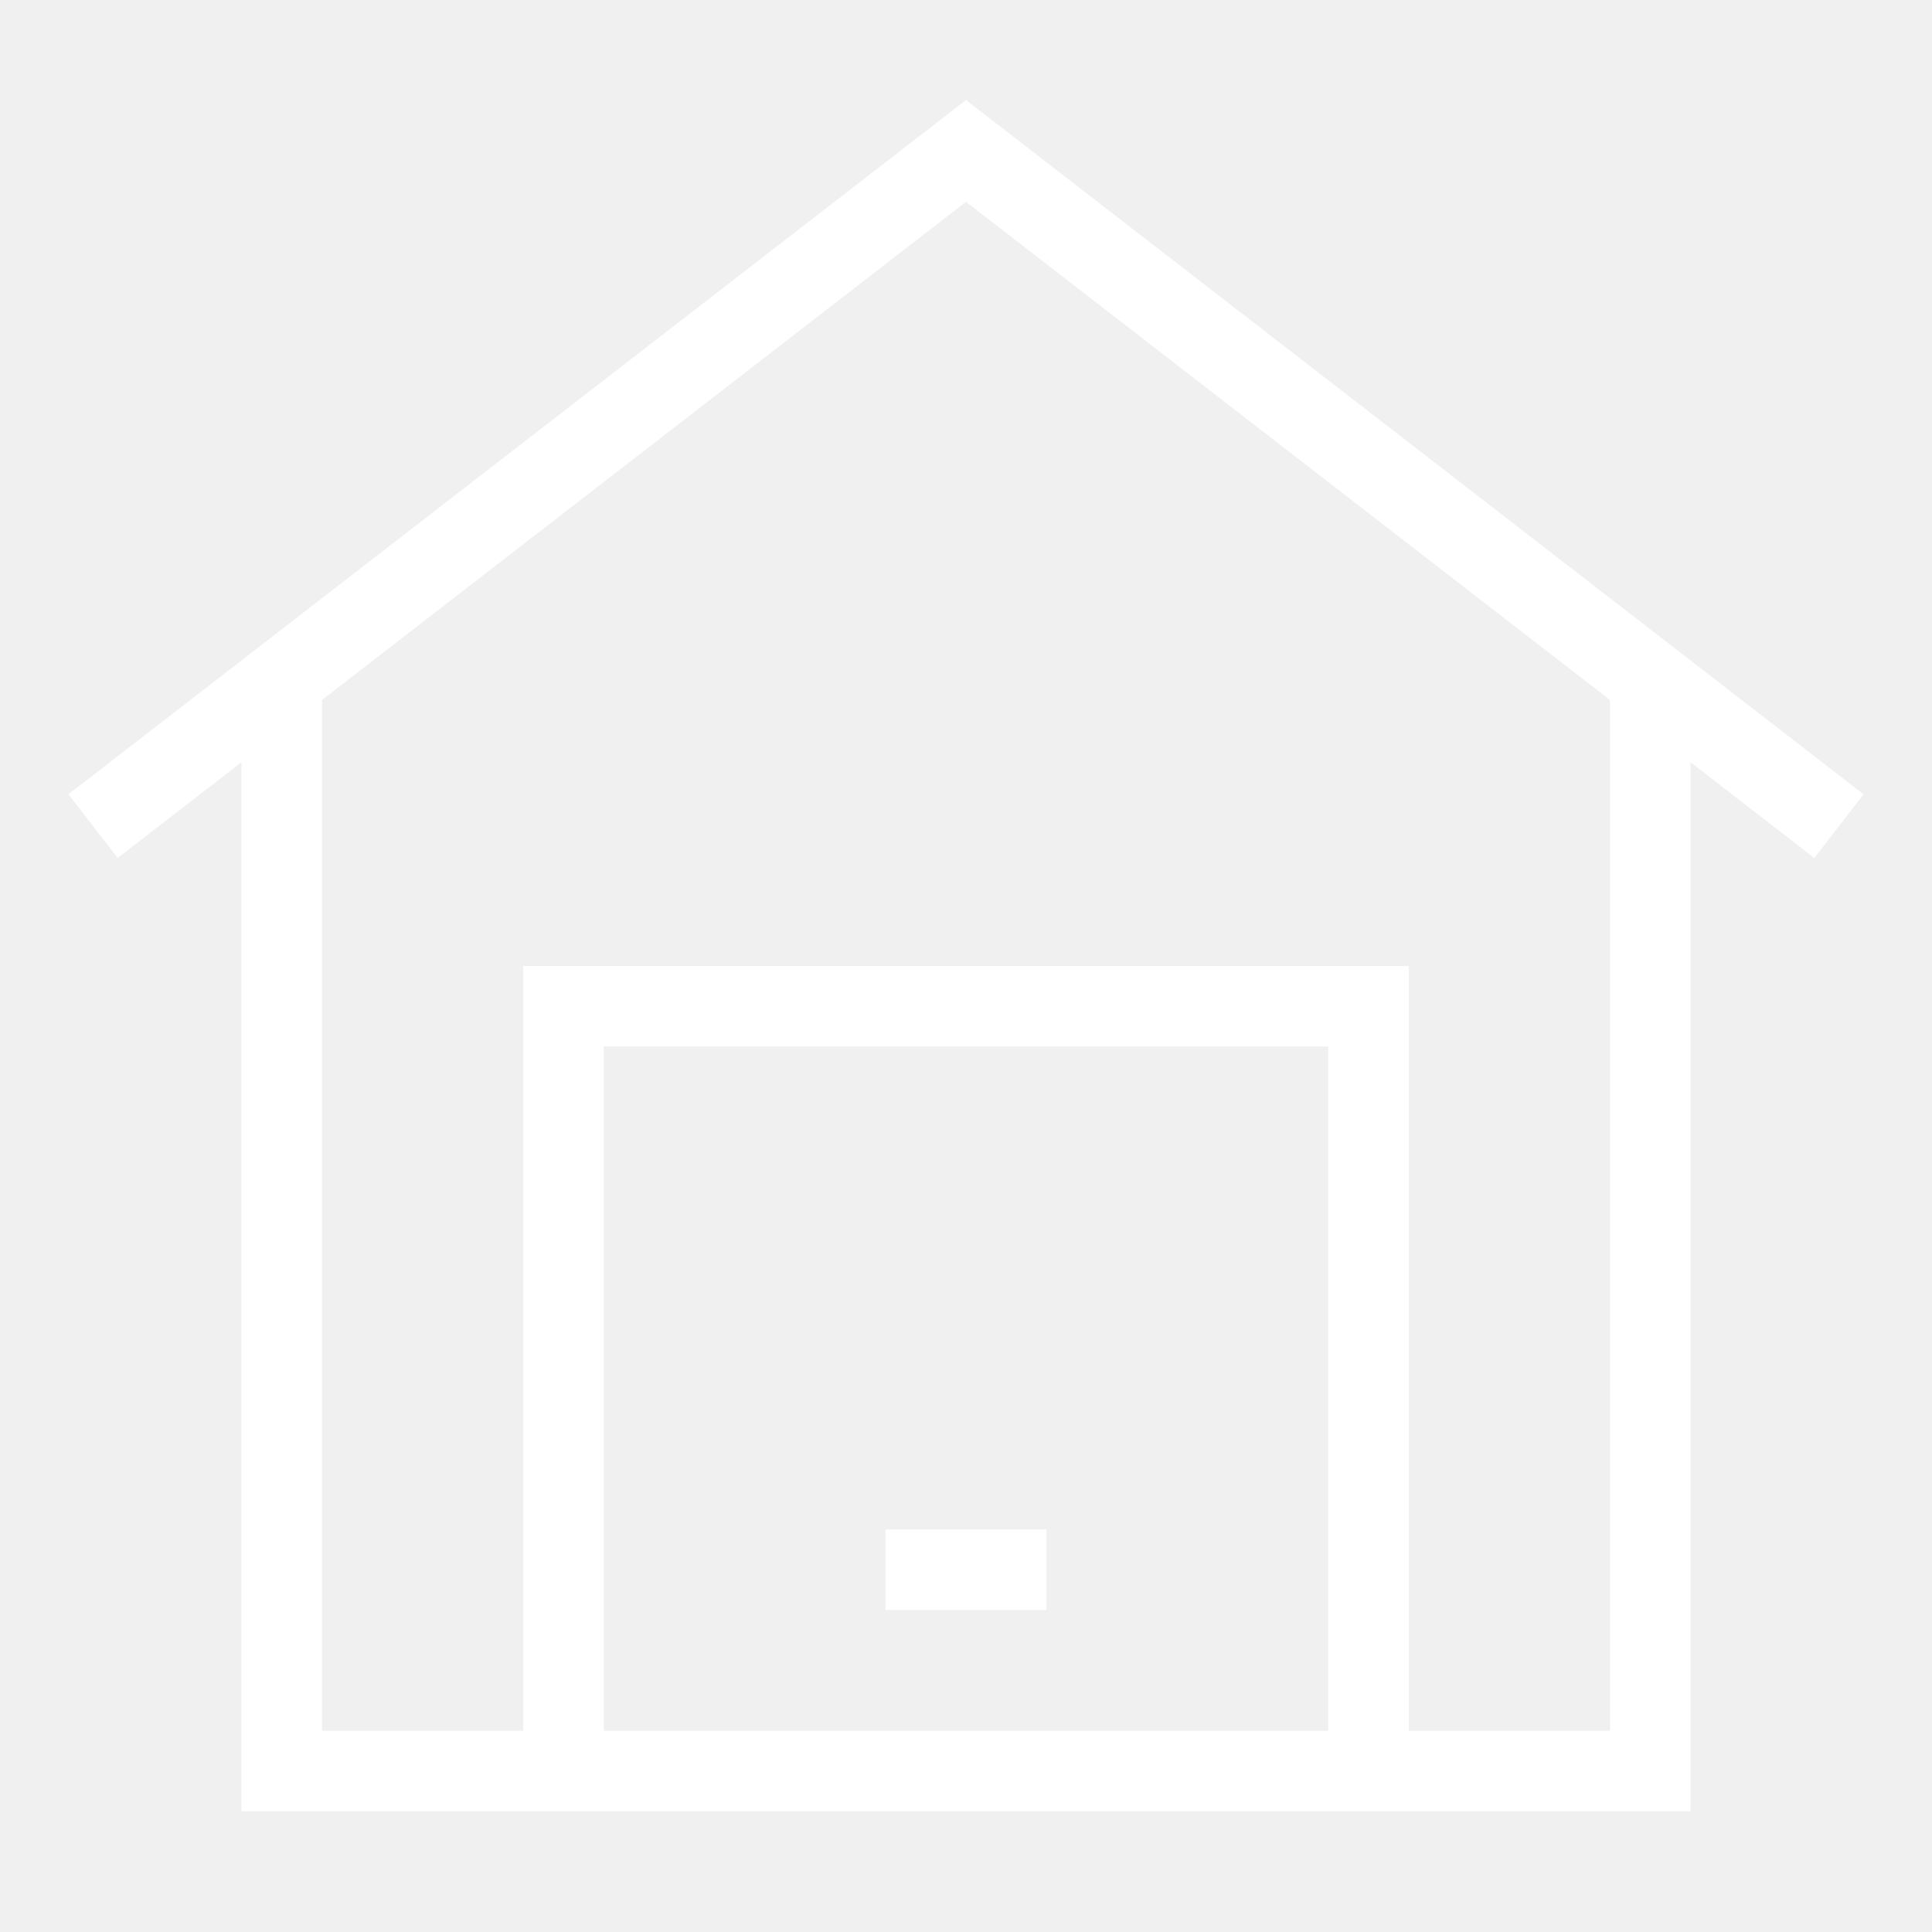
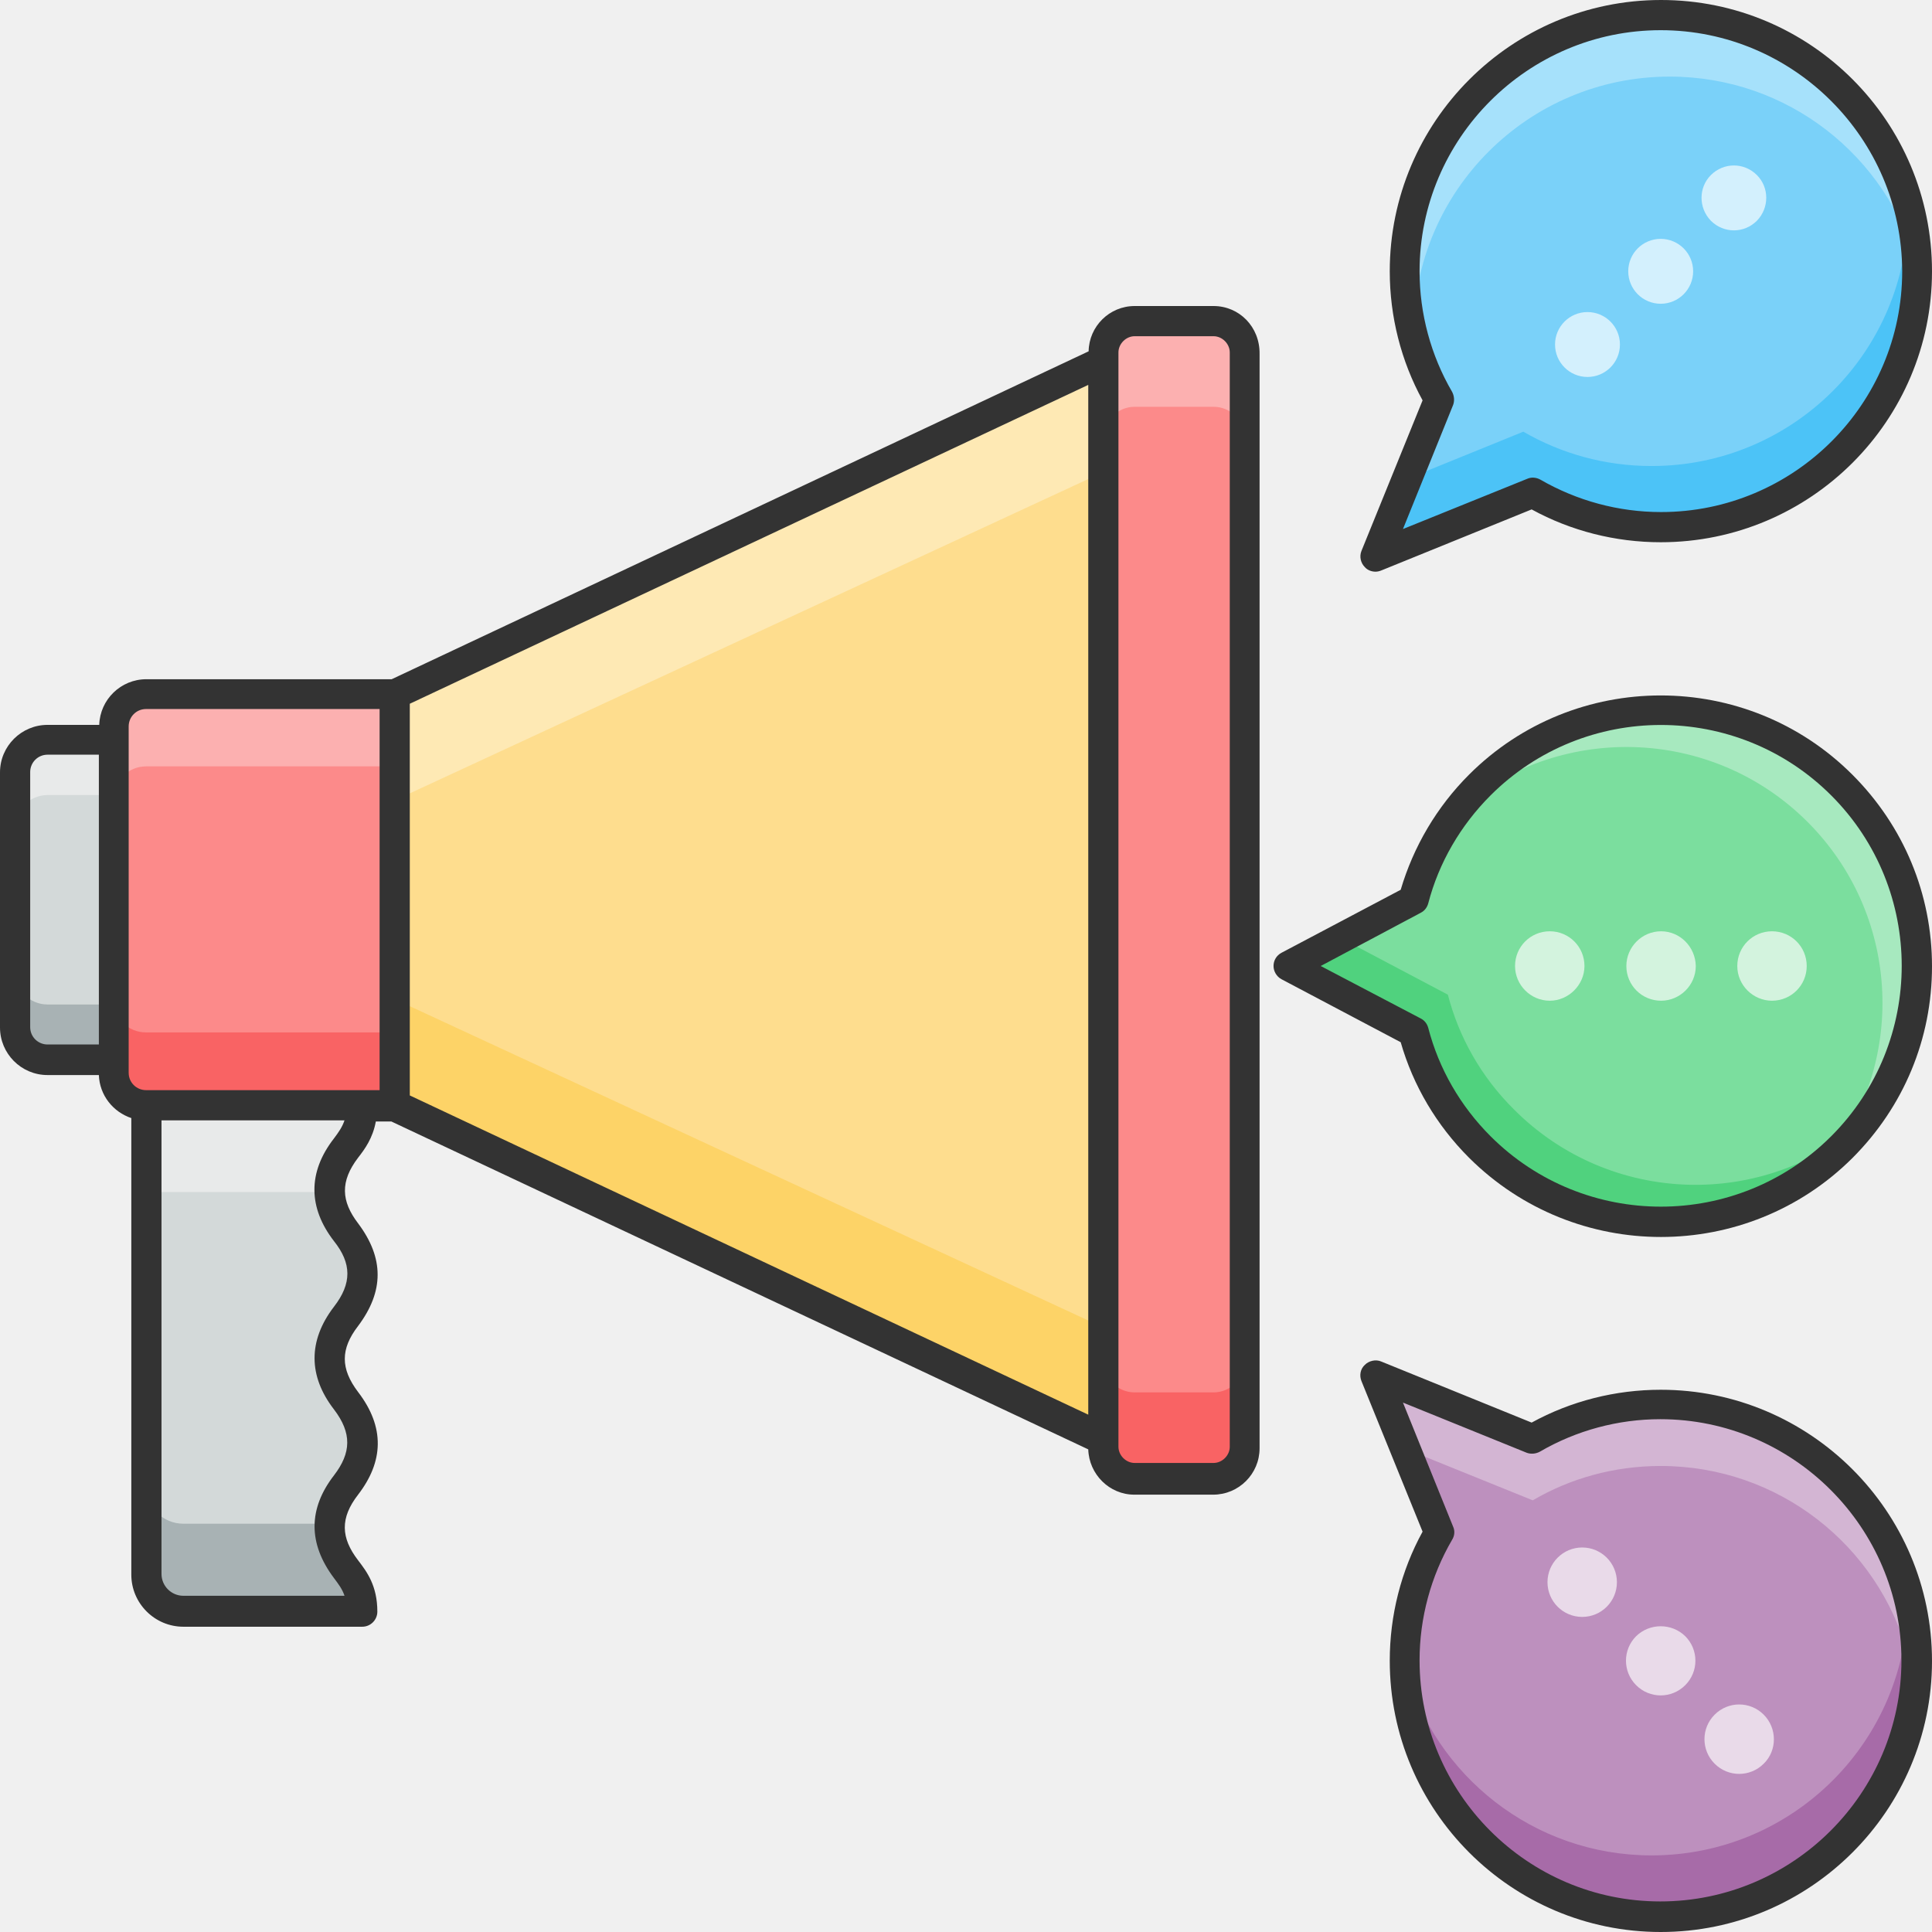
- <svg xmlns="http://www.w3.org/2000/svg" width="48" height="48" viewBox="0 0 48 48" fill="none">
-   <path d="M34 44V25H14V44" stroke="white" stroke-width="2" stroke-miterlimit="10" />
-   <path d="M22 39H26" stroke="white" stroke-width="2" stroke-miterlimit="10" />
-   <path d="M41 16.9V44H7V16.9" stroke="white" stroke-width="2" stroke-miterlimit="10" />
-   <path d="M45.688 20.525L24 3.75L2.312 20.525" stroke="white" stroke-width="2" stroke-miterlimit="10" />
+ <svg xmlns="http://www.w3.org/2000/svg" width="800px" height="800px" viewBox="0 0 512 512" id="Layer_1" version="1.1" xml:space="preserve">
+   <style type="text/css">
+ 	.st0{fill:#FC8A8A;}
+ 	.st1{fill:#F96364;}
+ 	.st2{fill:#FCB0B0;}
+ 	.st3{fill:#D3D9D9;}
+ 	.st4{fill:#E8EAEA;}
+ 	.st5{fill:#A8B2B4;}
+ 	.st6{fill:#FEDD8E;}
+ 	.st7{fill:#FDD367;}
+ 	.st8{fill:#FEE9B4;}
+ 	.st9{fill:#333333;}
+ 	.st10{fill:#7AD1F9;}
+ 	.st11{fill:#D3F0FD;}
+ 	.st12{fill:#4CC3F7;}
+ 	.st13{fill:#A6E1FB;}
+ 	.st14{fill:#7BDE9E;}
+ 	.st15{fill:#D3F3DE;}
+ 	.st16{fill:#50D27E;}
+ 	.st17{fill:#A7E9BF;}
+ 	.st18{fill:#BD90BE;}
+ 	.st19{fill:#E9DAE9;}
+ 	.st20{fill:#A76BA8;}
+ 	.st21{fill:#D3B5D3;}
+ </style>
+   <g>
+     <g>
+       <g>
+         <g>
+           <path class="st0" d="M104.6,184v108.9H38.7c-4.7,0-8.6-3.8-8.6-8.6v-91.8c0-4.7,3.8-8.6,8.6-8.6H104.6z" />
+         </g>
+         <g>
+           <path class="st1" d="M104.6,273.7v19.1H38.7c-4.7,0-8.6-3.8-8.6-8.6v-19.2c0,4.8,3.8,8.6,8.6,8.6H104.6z" />
+         </g>
+         <g>
+           <path class="st2" d="M104.6,184v19.1H38.7c-4.7,0-8.6,3.8-8.6,8.6v-19.1c0-4.8,3.8-8.6,8.6-8.6H104.6z" />
+         </g>
+         <g>
+           <path class="st3" d="M4,204.6v67.6c0,4.7,3.8,8.6,8.6,8.6h17.6v-84.7H12.6C7.8,196.1,4,199.9,4,204.6z" />
+         </g>
+         <g>
+           <path class="st4" d="M30.2,196.1v14.6H12.6c-4.7,0-8.6,3.8-8.6,8.6v-14.6c0-4.7,3.8-8.6,8.6-8.6H30.2z" />
+         </g>
+         <g>
+           <path class="st5" d="M30.2,266.2v14.6H12.6c-4.7,0-8.6-3.8-8.6-8.6v-14.6c0,4.7,3.8,8.6,8.6,8.6H30.2z" />
+         </g>
+         <g>
+           <polygon class="st6" points="292.4,95.7 104.6,184 104.6,292.9 292.4,381.2     " />
+         </g>
+         <g>
+           <path class="st0" d="M329.9,93.4v290c0,4.5-3.7,8.3-8.3,8.3h-20.9c-4.5,0-8.3-3.7-8.3-8.3v-290c0-4.5,3.7-8.3,8.3-8.3h20.9      C326.1,85.1,329.9,88.9,329.9,93.4z" />
+         </g>
+         <g>
+           <path class="st2" d="M329.9,93.4v22.7c0-4.5-3.7-8.3-8.3-8.3h-20.9c-4.5,0-8.3,3.7-8.3,8.3V93.4c0-4.5,3.7-8.3,8.3-8.3h20.9      C326.1,85.1,329.9,88.9,329.9,93.4z" />
+         </g>
+         <g>
+           <path class="st1" d="M329.9,360.7v22.7c0,4.5-3.7,8.3-8.3,8.3h-20.9c-4.5,0-8.3-3.7-8.3-8.3v-22.7c0,4.5,3.7,8.3,8.3,8.3h20.9      C326.1,369,329.9,365.3,329.9,360.7z" />
+         </g>
+         <g>
+           <polygon class="st7" points="292.4,351.8 104.6,264.8 104.6,292.9 292.4,381.2     " />
+         </g>
+         <g>
+           <polygon class="st8" points="292.4,95.7 104.6,184 104.6,212.1 292.4,125.1     " />
+         </g>
+       </g>
+       <g>
+         <g>
+           <path class="st3" d="M95.9,337.6c0,11.2-8.5,11.2-8.5,22.3c0,11.2,8.5,11.2,8.5,22.3c0,11.2-8.5,11.2-8.5,22.3      c0,11.2,8.5,11.2,8.5,22.3H48.6c-5.4,0-9.8-4.3-9.8-9.7V292.9h57.1c0,11.2-8.5,11.2-8.5,22.3C87.4,326.4,95.9,326.4,95.9,337.6z      " />
+         </g>
+         <g>
+           <path class="st4" d="M87.4,315.2c0,0.2,0,0.5,0,0.7H38.8v-23.1H96C96,304.1,87.4,304.1,87.4,315.2z" />
+         </g>
+         <g>
+           <path class="st5" d="M96,426.9H48.6c-5.3,0-9.8-4.3-9.8-9.7v-23.1c0,5.4,4.4,9.7,9.8,9.7h38.8c0,0.2,0,0.5,0,0.7      C87.4,415.7,96,415.7,96,426.9z" />
+         </g>
+         <path class="st9" d="M321.6,81.1h-20.9c-6.7,0-12.1,5.4-12.2,12L103.8,180h-65c-6.8,0-12.3,5.4-12.5,12.1H12.6     c-6.9,0-12.6,5.6-12.6,12.6v67.6c0,6.9,5.6,12.6,12.6,12.6h13.6c0.2,5.4,3.8,9.8,8.6,11.4v121c0,7.6,6.2,13.8,13.8,13.8H96     c2.2,0,4-1.8,4-4c0-6.9-2.8-10.6-5.1-13.6c-4.6-6-4.8-11.2,0-17.4c6.7-8.7,7.2-17.8,0-27.2c-4.7-6.2-4.7-11.4,0-17.5     c6.9-9.2,6.9-18,0-27.2c-4.5-5.9-4.8-11.1,0-17.4c1.8-2.3,3.9-5.2,4.7-9.6h4.1l184.7,86.9c0.2,6.6,5.6,12,12.2,12h20.9     c6.8,0,12.3-5.5,12.3-12.3v-290C333.9,86.6,328.4,81.1,321.6,81.1z M26.2,276.8H12.6c-2.5,0-4.6-2-4.6-4.6v-67.6     c0-2.5,2-4.6,4.6-4.6h13.6V276.8z M88.5,346.3c-6.9,9-6.8,18.4,0,27.2c4.8,6.3,4.6,11.5,0,17.5c-6.8,8.8-6.9,18,0,27.2     c1.2,1.6,2.2,2.9,2.8,4.7H48.6c-3.2,0-5.8-2.6-5.8-5.8V296.9h48.5c-0.6,1.8-1.6,3.2-2.8,4.8c-7,9-6.8,18.4,0,27.2     C93.2,334.8,93.3,340.1,88.5,346.3z M100.6,288.9H38.7c-2.5,0-4.6-2-4.6-4.6v-91.8c0-2.5,2-4.6,4.6-4.6h61.9V288.9z M288.4,374.9     l-179.8-84.6V186.5L288.4,102V374.9z M325.9,383.4c0,2.3-2,4.3-4.3,4.3h-20.9c-2.3,0-4.3-2-4.3-4.3v-290c0-2.3,2-4.3,4.3-4.3     h20.9c2.3,0,4.3,2,4.3,4.3V383.4z" />
+       </g>
+     </g>
+     <g>
+       <g>
+         <g>
+           <path class="st10" d="M508,71.9c0,37.4-30.4,67.8-67.9,67.8c-12.4,0-24-3.3-34-9.1l-41.7,16.9l16.9-41.7      c-5.8-10-9.1-21.6-9.1-33.9c0-37.5,30.4-67.9,67.9-67.9C477.6,4,508,34.4,508,71.9z" />
+         </g>
+       </g>
+       <g>
+         <g>
+           <ellipse class="st11" cx="420.7" cy="91.3" rx="8.6" ry="8.6" />
+         </g>
+         <g>
+           <path class="st11" d="M465.6,58.5c-3.4,3.4-8.8,3.4-12.2,0c-3.3-3.4-3.3-8.8,0-12.1c3.4-3.4,8.8-3.4,12.2,0      C468.9,49.7,468.9,55.1,465.6,58.5z" />
+         </g>
+         <g>
+           <circle class="st11" cx="440.1" cy="71.9" r="8.6" />
+         </g>
+       </g>
+       <g>
+         <g>
+           <path class="st12" d="M508,71.9c0,37.4-30.4,67.8-67.9,67.8c-12.4,0-24-3.3-34-9.1l-41.7,16.9l8.3-20.5l31-12.6      c10,5.8,21.6,9.1,34,9.1c37.5,0,67.9-30.4,67.9-67.8c0-0.6,0-1.2,0-1.8C507.1,59.6,508,65.6,508,71.9z" />
+         </g>
+       </g>
+       <g>
+         <g>
+           <path class="st13" d="M508,70.2c-7.9-28.8-34.2-49.9-65.5-49.9c-37.5,0-67.9,30.4-67.9,67.9c0,0.6,0,1.1,0,1.6      c-1.6-5.7-2.4-11.7-2.4-17.8c0-37.5,30.4-67.9,67.9-67.9C477,4,507.1,33.5,508,70.2z" />
+         </g>
+       </g>
+       <g>
+         <g>
+           <path class="st14" d="M488.1,304c-26.5,26.5-69.4,26.5-96,0c-8.8-8.8-14.6-19.4-17.6-30.5L341.4,256l33.2-17.5      c3-11.2,8.8-21.7,17.6-30.4c26.5-26.5,69.5-26.5,96,0C514.6,234.5,514.6,277.5,488.1,304z" />
+         </g>
+       </g>
+       <g>
+         <g>
+           <path class="st14" d="M488.1,304c-26.5,26.5-69.4,26.5-96,0c-8.8-8.8-14.6-19.4-17.6-30.5L341.4,256l33.2-17.5      c3-11.2,8.8-21.7,17.6-30.4c26.5-26.5,69.5-26.5,96,0C514.6,234.5,514.6,277.5,488.1,304z" />
+         </g>
+       </g>
+       <g>
+         <g>
+           <path class="st15" d="M419.9,256c0,5-4.2,9.2-9.2,9.2c-5.1,0-9.2-4.2-9.2-9.2c0-5.1,4.1-9.2,9.2-9.2      C415.8,246.8,419.9,250.9,419.9,256z" />
+         </g>
+         <g>
+           <path class="st15" d="M478.8,256c0,5.1-4.1,9.2-9.2,9.2c-5,0-9.2-4.1-9.2-9.2c0-5.1,4.1-9.2,9.2-9.2S478.8,250.9,478.8,256z" />
+         </g>
+         <g>
+           <path class="st15" d="M449.4,256c0,5.1-4.2,9.2-9.2,9.2c-5.1,0-9.2-4.1-9.2-9.2c0-5,4.1-9.2,9.2-9.2      C445.2,246.8,449.3,250.9,449.4,256z" />
+         </g>
+       </g>
+       <g>
+         <g>
+           <path class="st16" d="M494.2,297c-1.8,2.4-3.9,4.8-6.1,7c-26.5,26.5-69.4,26.5-96,0c-8.8-8.8-14.6-19.4-17.6-30.5L341.4,256      l13.9-7.4l28.4,15c2.9,11.2,8.8,21.8,17.6,30.5C426.8,319.6,467.6,320.6,494.2,297z" />
+         </g>
+       </g>
+       <g>
+         <g>
+           <path class="st17" d="M488.1,304c-1,1-2,2-3,2.8c20.2-26.6,18.2-64.7-6.1-89c-25.5-25.5-66.4-26.4-93-2.8      c1.9-2.5,3.9-4.8,6.2-7.1c26.5-26.5,69.5-26.5,96,0C514.6,234.5,514.6,277.5,488.1,304z" />
+         </g>
+       </g>
+       <g>
+         <g>
+           <path class="st18" d="M508,440.1c0,37.5-30.4,67.9-67.9,67.9c-37.4,0-67.8-30.4-67.8-67.9c0-12.4,3.3-24,9.1-34l-16.9-41.7      l41.7,16.9c10-5.8,21.6-9.1,33.9-9.1C477.6,372.2,508,402.6,508,440.1z" />
+         </g>
+       </g>
+       <g>
+         <g>
+           <path class="st19" d="M446.6,433.6c3.6,3.6,3.6,9.4,0,13c-3.6,3.6-9.4,3.6-13,0c-3.6-3.6-3.6-9.4,0-13      C437.2,430.1,443,430.1,446.6,433.6z" />
+         </g>
+         <g>
+           <circle class="st19" cx="419.3" cy="419.3" r="9.2" />
+         </g>
+         <g>
+           <path class="st19" d="M467.4,467.4c-3.6,3.6-9.4,3.6-13,0c-3.6-3.6-3.6-9.4,0-13c3.6-3.6,9.4-3.6,13,0      C471,458,471,463.9,467.4,467.4z" />
+         </g>
+       </g>
+       <g>
+         <g>
+           <path class="st20" d="M508,440.1c0,37.5-30.4,67.9-67.9,67.9c-36.9,0-66.9-29.5-67.8-66.2c7.9,28.8,34.2,49.9,65.4,49.9      c37.5,0,67.9-30.4,67.9-67.9c0-0.6,0-1.2,0-1.7C507.1,427.9,508,433.9,508,440.1z" />
+         </g>
+       </g>
+       <g>
+         <g>
+           <path class="st21" d="M505.6,438.4c-7.9-28.8-34.2-49.9-65.5-49.9c-12.4,0-24,3.3-33.9,9.1l-36.6-14.8l-7.4-18.2l41.7,16.9      c10-5.8,21.6-9.1,33.9-9.1C474.7,372.2,504.7,401.7,505.6,438.4z" />
+         </g>
+       </g>
+     </g>
+     <g>
+       <g>
+         <g>
+           <path class="st9" d="M364.5,151.5c-1,0-2.1-0.4-2.8-1.2c-1.1-1.1-1.5-2.8-0.9-4.3l16.2-39.9c-5.7-10.4-8.7-22.2-8.7-34.2      c0-39.6,32.2-71.9,71.9-71.9S512,32.2,512,71.9c0,39.6-32.2,71.8-71.9,71.8c-12,0-23.8-3-34.2-8.7L366,151.2      C365.5,151.4,365,151.5,364.5,151.5z M440.1,8c-35.2,0-63.9,28.7-63.9,63.9c0,11.2,3,22.3,8.6,31.9c0.6,1.1,0.7,2.4,0.3,3.5      l-13.3,32.9l32.9-13.3c1.1-0.5,2.4-0.4,3.5,0.2c9.7,5.6,20.7,8.6,32,8.6c35.2,0,63.9-28.6,63.9-63.8C504,36.7,475.3,8,440.1,8z" />
+         </g>
+       </g>
+       <g>
+         <g>
+           <path class="st9" d="M389.3,306.8c-8.6-8.6-14.8-19.1-18.1-30.6l-31.6-16.7c-1.3-0.7-2.1-2.1-2.1-3.5c0-1.5,0.8-2.8,2.1-3.5      l31.6-16.7c3.4-11.5,9.6-22,18.1-30.5c28-28,73.6-28,101.6,0c13.6,13.6,21.1,31.6,21.1,50.8s-7.5,37.2-21.1,50.8      C463,334.7,417.5,334.9,389.3,306.8z M350,256l26.5,13.9c1,0.5,1.7,1.4,2,2.5c2.8,10.8,8.5,20.7,16.5,28.7      c24.9,24.9,65.4,24.9,90.3,0c24.9-24.9,24.9-65.4,0-90.3c-24.9-24.9-65.4-24.9-90.3,0c-7.9,7.9-13.7,17.8-16.5,28.6      c-0.3,1.1-1,2-2,2.5L350,256z" />
+         </g>
+       </g>
+       <g>
+         <g>
+           <path class="st9" d="M440.1,512c-39.6,0-71.8-32.2-71.8-71.9c0-12,3-23.8,8.7-34.2L360.8,366c-0.6-1.5-0.3-3.2,0.9-4.3      c1.1-1.1,2.9-1.5,4.3-0.9l39.9,16.2c10.4-5.7,22.2-8.7,34.2-8.7c39.6,0,71.9,32.2,71.9,71.9C512,479.8,479.7,512,440.1,512z       M371.8,371.7l13.3,32.9c0.5,1.1,0.4,2.4-0.3,3.5c-5.6,9.6-8.6,20.7-8.6,31.9c0,35.2,28.6,63.9,63.8,63.9      c35.2,0,63.9-28.7,63.9-63.9c0-35.2-28.7-63.9-63.9-63.9c-11.2,0-22.3,3-31.9,8.6c-1.1,0.6-2.4,0.7-3.5,0.3L371.8,371.7z" />
+         </g>
+       </g>
+     </g>
+   </g>
</svg>
